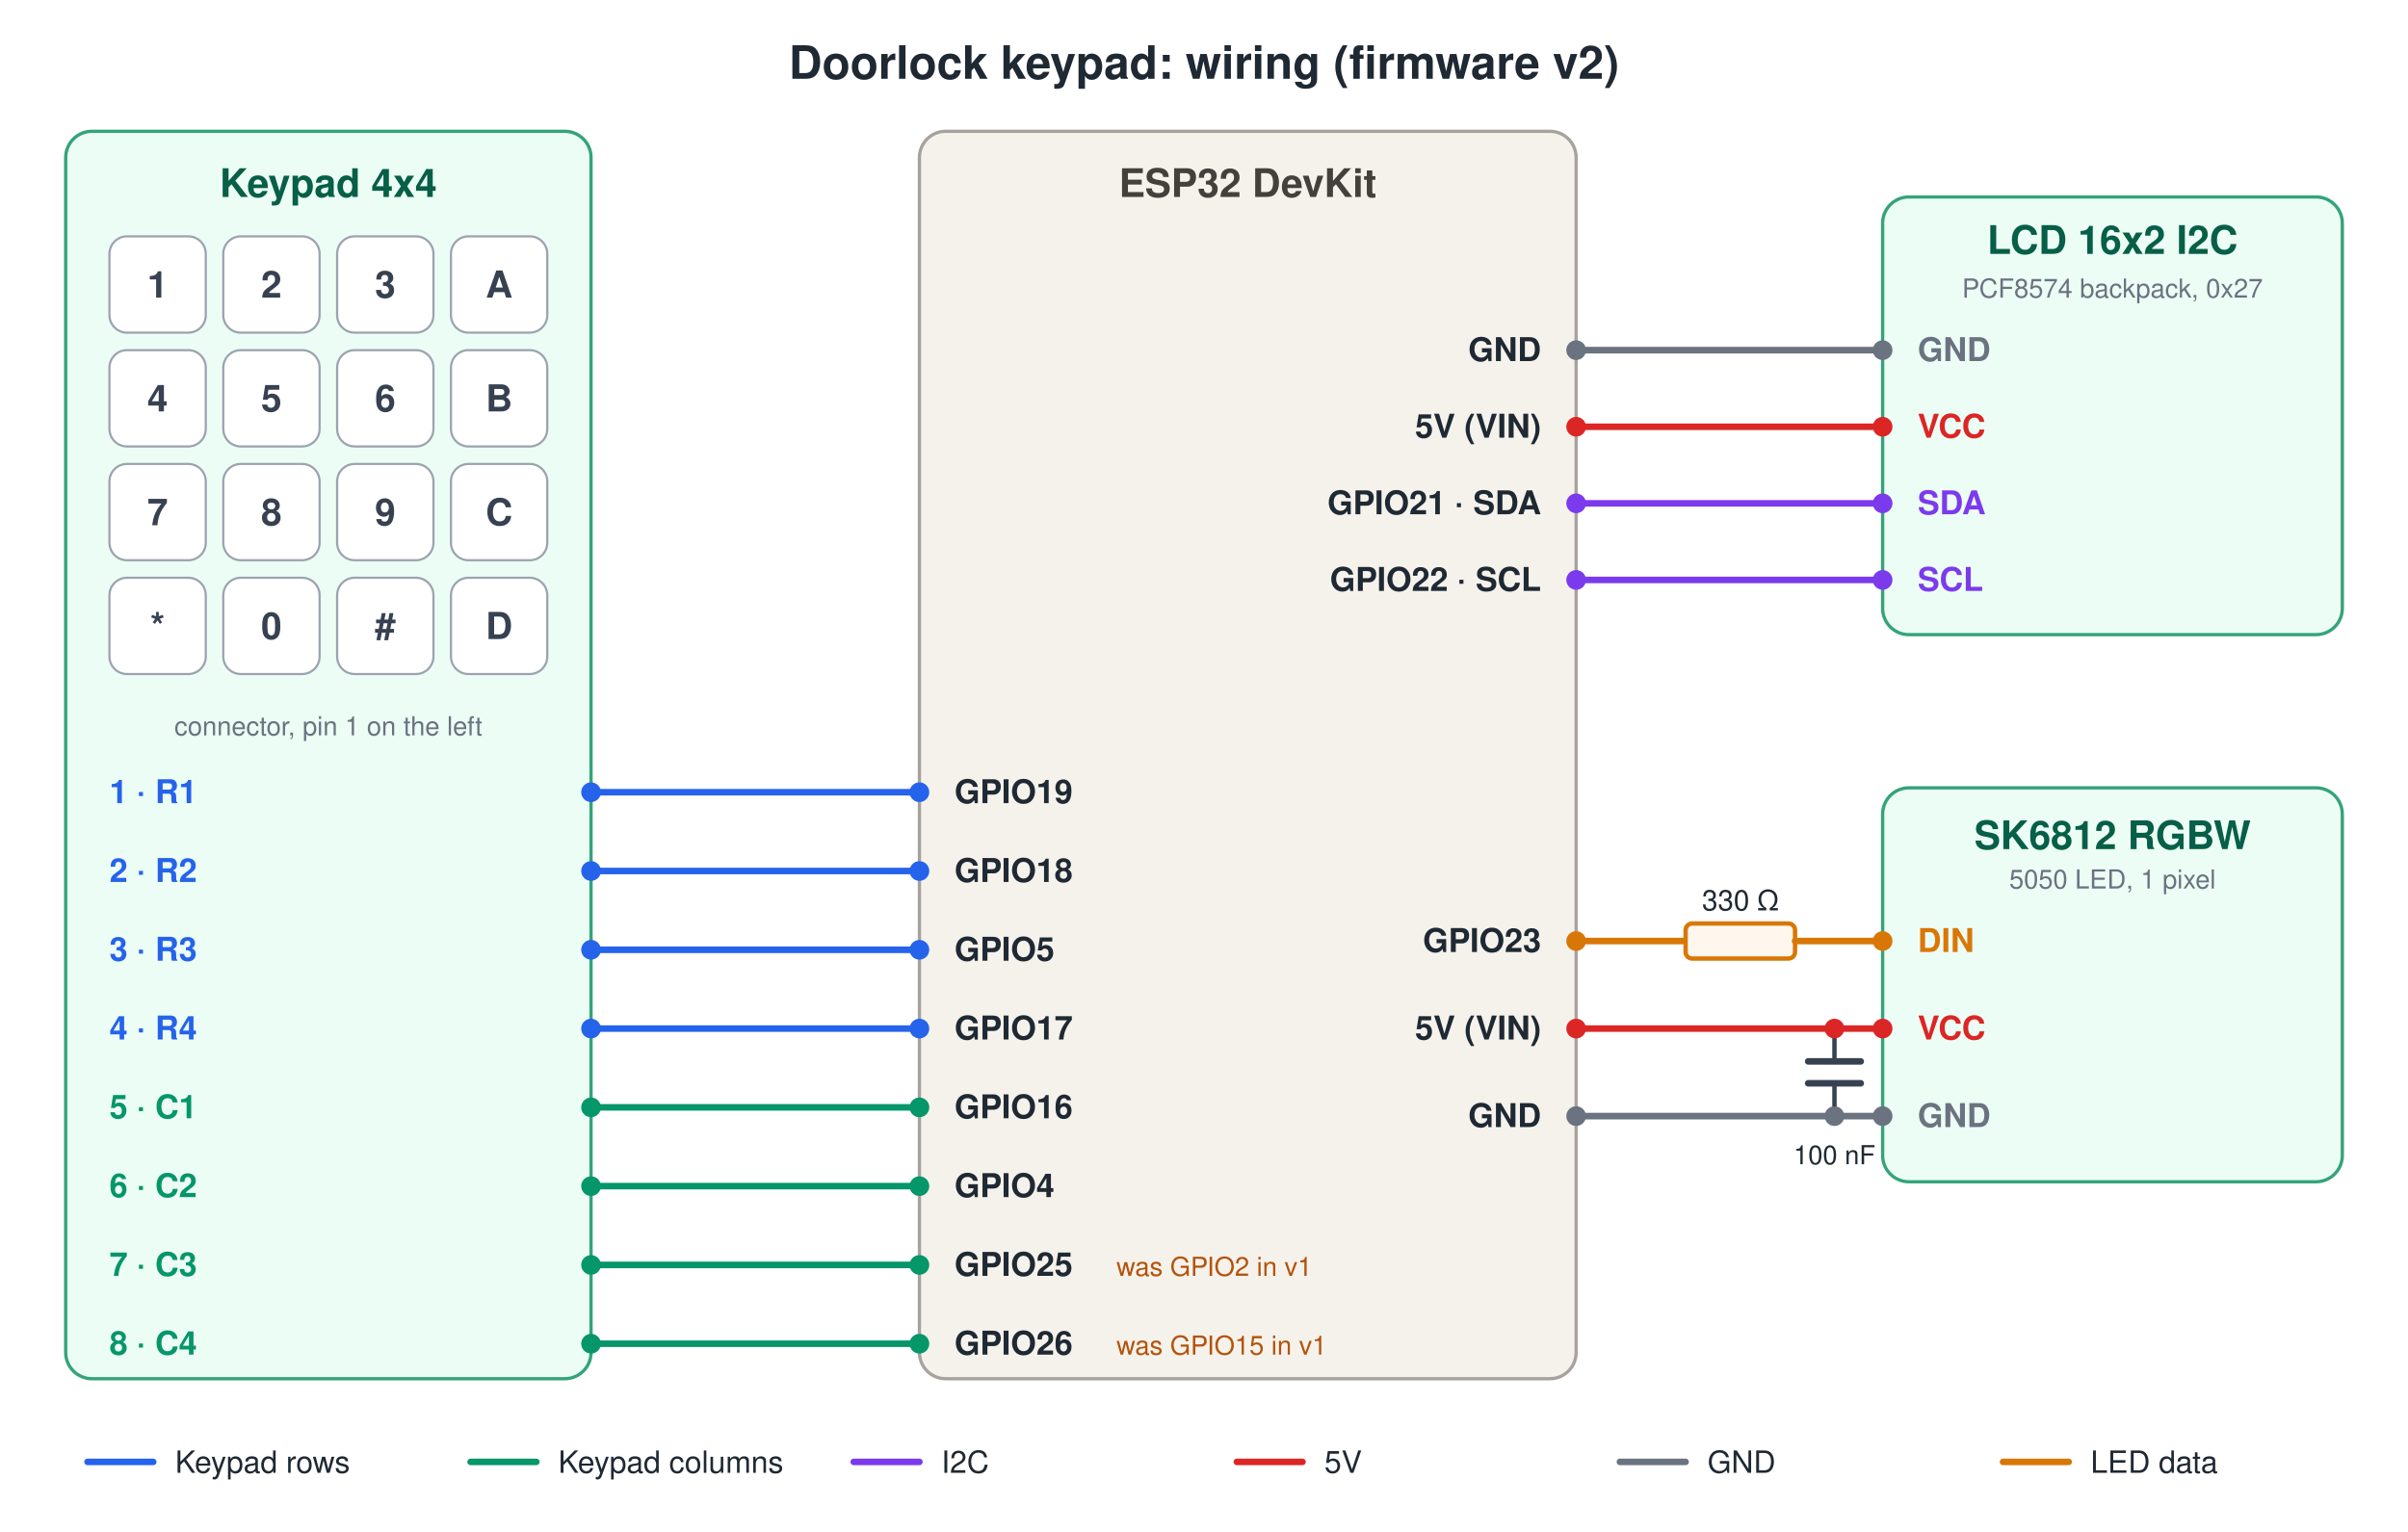
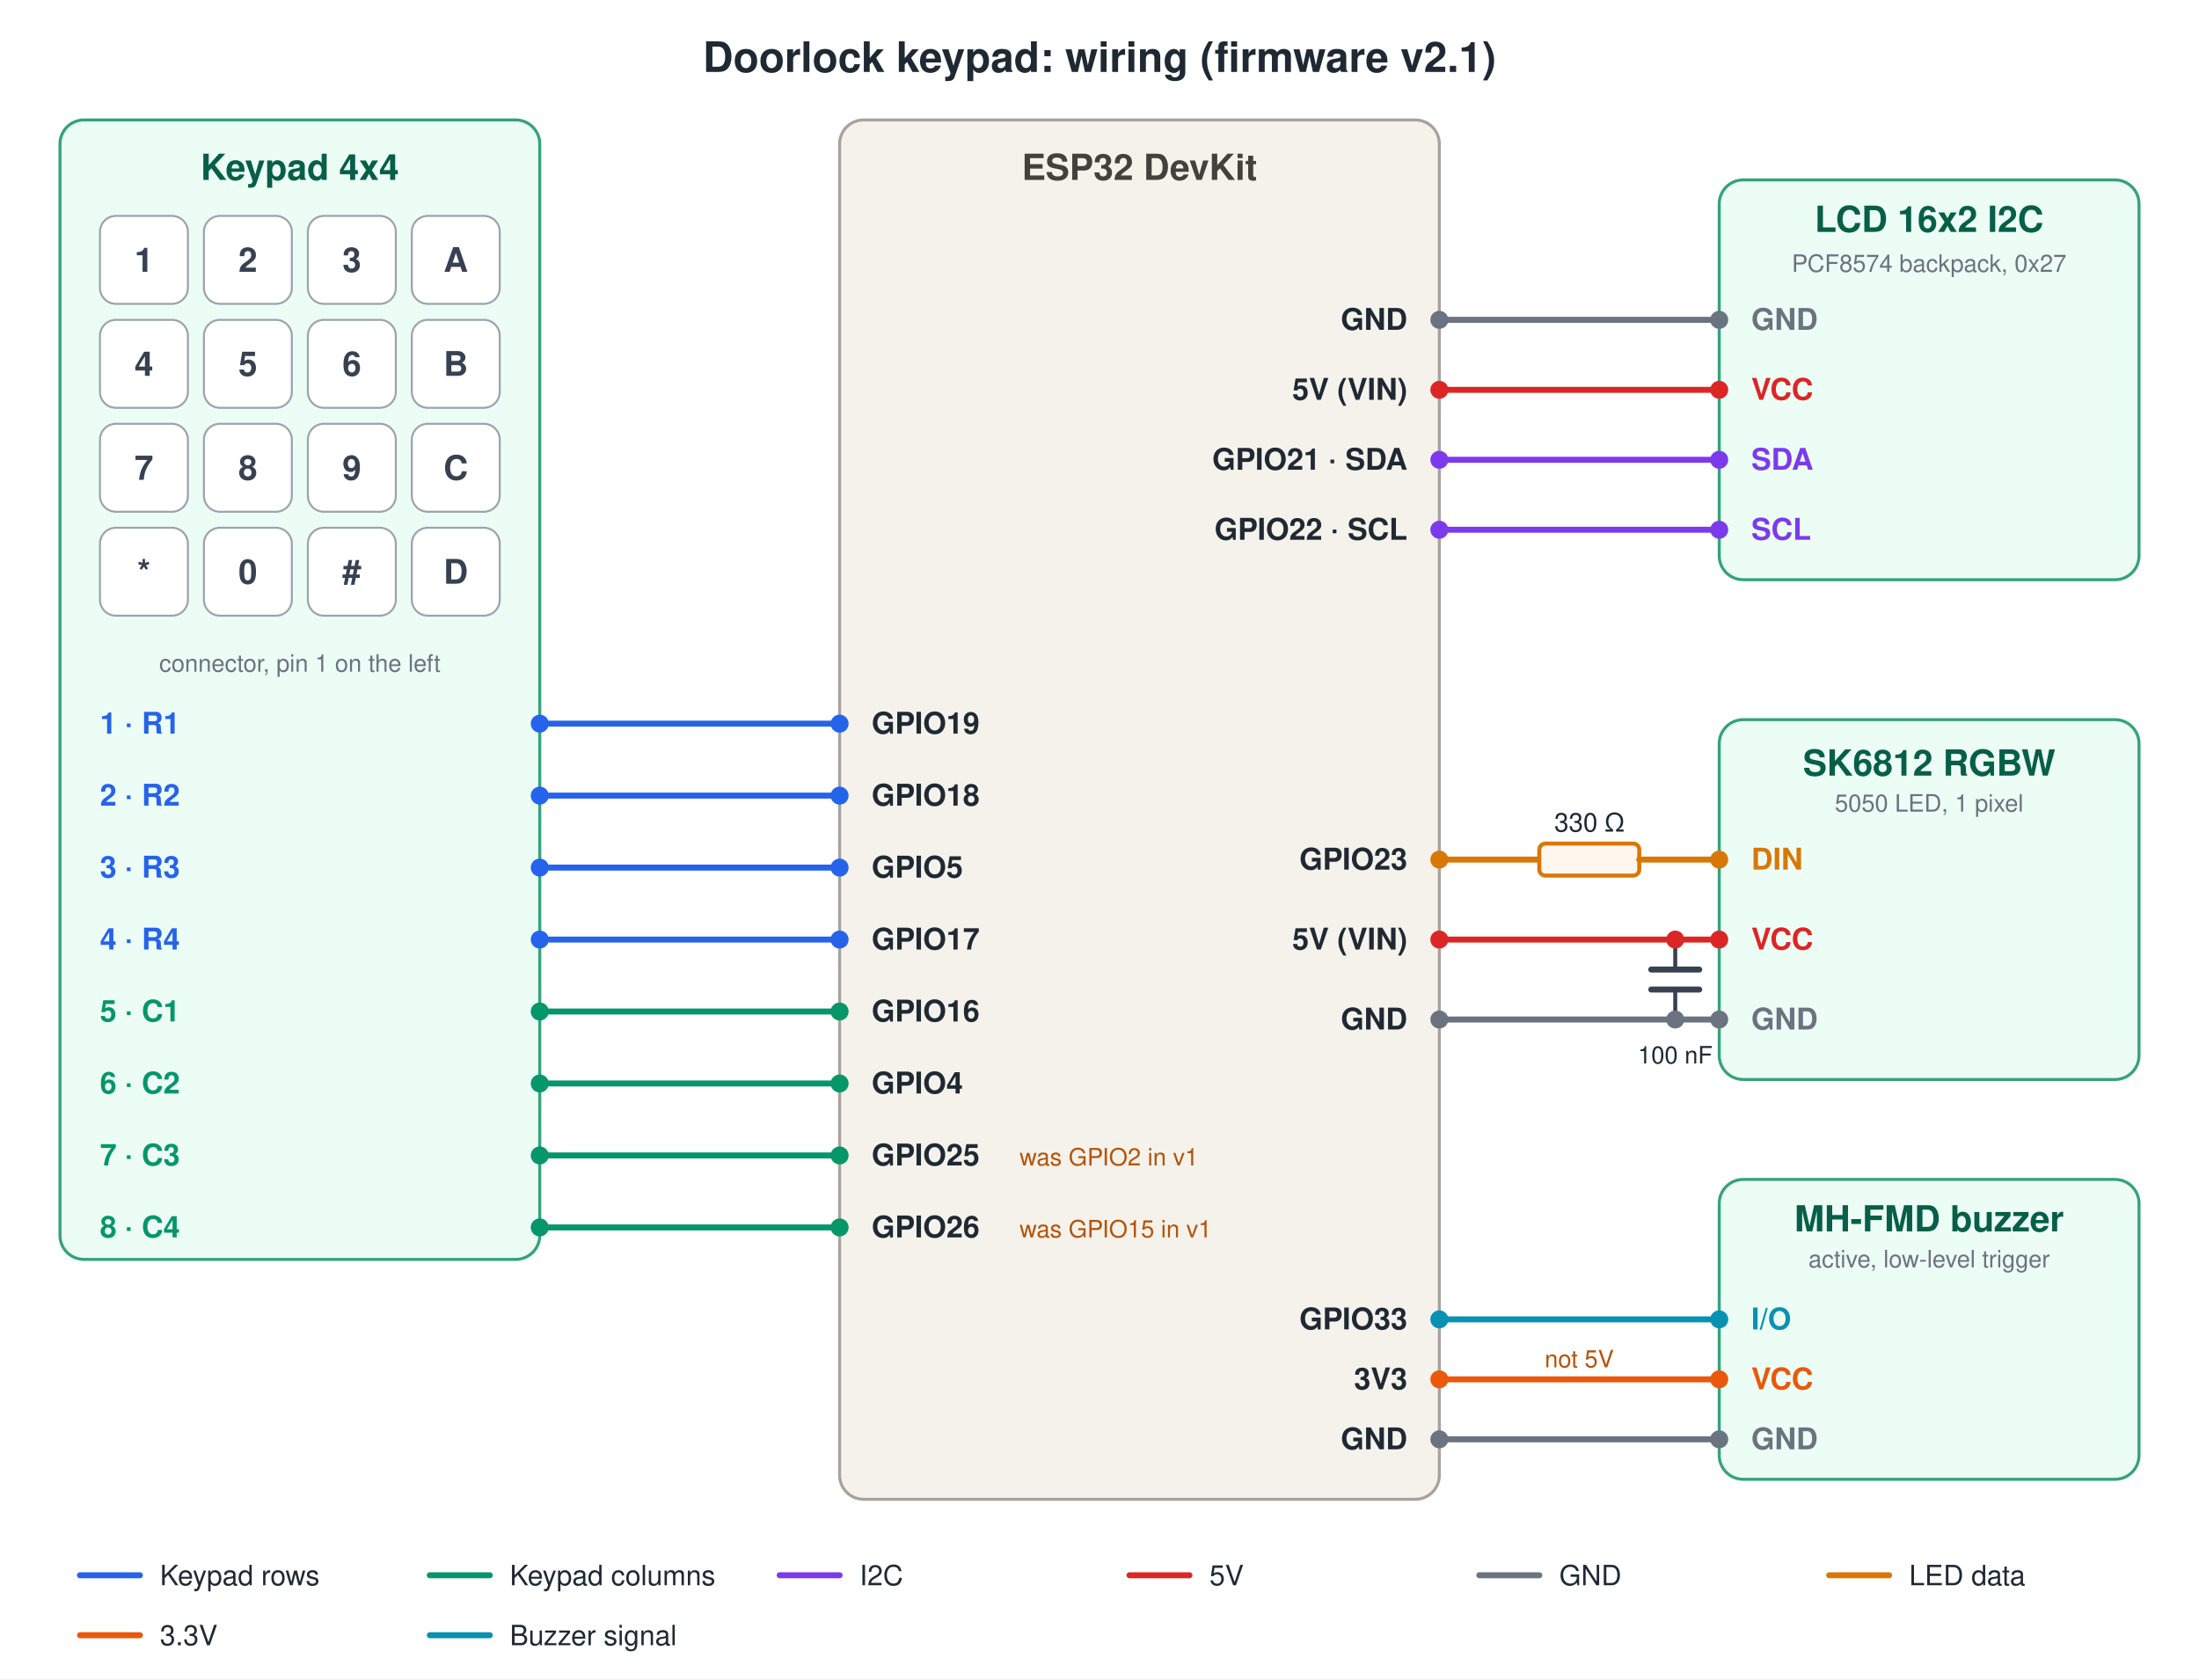
- <svg xmlns="http://www.w3.org/2000/svg" width="1100" height="700" viewBox="0 0 1100 700" font-family="Helvetica, Arial, sans-serif" font-size="15" fill="#1f2933">
-   <rect width="1100" height="700" fill="#ffffff" />
-   <text x="550" y="36" text-anchor="middle" font-size="21" font-weight="bold">Doorlock keypad: wiring (firmware v2)</text>
+ <svg xmlns="http://www.w3.org/2000/svg" width="1100" height="840" viewBox="0 0 1100 840" font-family="Helvetica, Arial, sans-serif" font-size="15" fill="#1f2933">
+   <rect width="1100" height="840" fill="#ffffff" />
+   <text x="550" y="36" text-anchor="middle" font-size="21" font-weight="bold">Doorlock keypad: wiring (firmware v2.1)</text>
  <rect x="30" y="60" width="240" height="570" rx="12" fill="#ecfdf5" stroke="#34a37a" stroke-width="1.5" />
  <text x="150" y="90" text-anchor="middle" font-size="18" font-weight="bold" fill="#065f46">Keypad 4x4</text>
  <rect x="50" y="108" width="44" height="44" rx="8" fill="#ffffff" stroke="#9ca3af" />
  <text x="72" y="136" text-anchor="middle" font-size="17" font-weight="bold" fill="#374151">1</text>
  <rect x="102" y="108" width="44" height="44" rx="8" fill="#ffffff" stroke="#9ca3af" />
  <text x="124" y="136" text-anchor="middle" font-size="17" font-weight="bold" fill="#374151">2</text>
  <rect x="154" y="108" width="44" height="44" rx="8" fill="#ffffff" stroke="#9ca3af" />
  <text x="176" y="136" text-anchor="middle" font-size="17" font-weight="bold" fill="#374151">3</text>
  <rect x="206" y="108" width="44" height="44" rx="8" fill="#ffffff" stroke="#9ca3af" />
  <text x="228" y="136" text-anchor="middle" font-size="17" font-weight="bold" fill="#374151">A</text>
  <rect x="50" y="160" width="44" height="44" rx="8" fill="#ffffff" stroke="#9ca3af" />
  <text x="72" y="188" text-anchor="middle" font-size="17" font-weight="bold" fill="#374151">4</text>
  <rect x="102" y="160" width="44" height="44" rx="8" fill="#ffffff" stroke="#9ca3af" />
  <text x="124" y="188" text-anchor="middle" font-size="17" font-weight="bold" fill="#374151">5</text>
  <rect x="154" y="160" width="44" height="44" rx="8" fill="#ffffff" stroke="#9ca3af" />
  <text x="176" y="188" text-anchor="middle" font-size="17" font-weight="bold" fill="#374151">6</text>
  <rect x="206" y="160" width="44" height="44" rx="8" fill="#ffffff" stroke="#9ca3af" />
  <text x="228" y="188" text-anchor="middle" font-size="17" font-weight="bold" fill="#374151">B</text>
  <rect x="50" y="212" width="44" height="44" rx="8" fill="#ffffff" stroke="#9ca3af" />
  <text x="72" y="240" text-anchor="middle" font-size="17" font-weight="bold" fill="#374151">7</text>
  <rect x="102" y="212" width="44" height="44" rx="8" fill="#ffffff" stroke="#9ca3af" />
  <text x="124" y="240" text-anchor="middle" font-size="17" font-weight="bold" fill="#374151">8</text>
  <rect x="154" y="212" width="44" height="44" rx="8" fill="#ffffff" stroke="#9ca3af" />
  <text x="176" y="240" text-anchor="middle" font-size="17" font-weight="bold" fill="#374151">9</text>
  <rect x="206" y="212" width="44" height="44" rx="8" fill="#ffffff" stroke="#9ca3af" />
  <text x="228" y="240" text-anchor="middle" font-size="17" font-weight="bold" fill="#374151">C</text>
  <rect x="50" y="264" width="44" height="44" rx="8" fill="#ffffff" stroke="#9ca3af" />
  <text x="72" y="292" text-anchor="middle" font-size="17" font-weight="bold" fill="#374151">*</text>
  <rect x="102" y="264" width="44" height="44" rx="8" fill="#ffffff" stroke="#9ca3af" />
  <text x="124" y="292" text-anchor="middle" font-size="17" font-weight="bold" fill="#374151">0</text>
  <rect x="154" y="264" width="44" height="44" rx="8" fill="#ffffff" stroke="#9ca3af" />
  <text x="176" y="292" text-anchor="middle" font-size="17" font-weight="bold" fill="#374151">#</text>
  <rect x="206" y="264" width="44" height="44" rx="8" fill="#ffffff" stroke="#9ca3af" />
  <text x="228" y="292" text-anchor="middle" font-size="17" font-weight="bold" fill="#374151">D</text>
  <text x="150" y="336" text-anchor="middle" font-size="12" fill="#6b7280">connector, pin 1 on the left</text>
-   <rect x="420" y="60" width="300" height="570" rx="12" fill="#f5f2ec" stroke="#a8a29e" stroke-width="1.5" />
+   <rect x="420" y="60" width="300" height="690" rx="12" fill="#f5f2ec" stroke="#a8a29e" stroke-width="1.5" />
  <text x="570" y="90" text-anchor="middle" font-size="18" font-weight="bold" fill="#44403c">ESP32 DevKit</text>
  <text x="50" y="367" fill="#2563eb" font-weight="bold">1 · R1</text>
  <line x1="270" y1="362" x2="420" y2="362" stroke="#2563eb" stroke-width="3" stroke-linecap="round" />
  <circle cx="270" cy="362" r="4.5" fill="#2563eb" />
  <circle cx="420" cy="362" r="4.5" fill="#2563eb" />
  <text x="436" y="367" font-weight="bold">GPIO19</text>
  <text x="50" y="403" fill="#2563eb" font-weight="bold">2 · R2</text>
  <line x1="270" y1="398" x2="420" y2="398" stroke="#2563eb" stroke-width="3" stroke-linecap="round" />
  <circle cx="270" cy="398" r="4.5" fill="#2563eb" />
  <circle cx="420" cy="398" r="4.5" fill="#2563eb" />
  <text x="436" y="403" font-weight="bold">GPIO18</text>
  <text x="50" y="439" fill="#2563eb" font-weight="bold">3 · R3</text>
  <line x1="270" y1="434" x2="420" y2="434" stroke="#2563eb" stroke-width="3" stroke-linecap="round" />
  <circle cx="270" cy="434" r="4.5" fill="#2563eb" />
  <circle cx="420" cy="434" r="4.5" fill="#2563eb" />
  <text x="436" y="439" font-weight="bold">GPIO5</text>
  <text x="50" y="475" fill="#2563eb" font-weight="bold">4 · R4</text>
  <line x1="270" y1="470" x2="420" y2="470" stroke="#2563eb" stroke-width="3" stroke-linecap="round" />
  <circle cx="270" cy="470" r="4.5" fill="#2563eb" />
  <circle cx="420" cy="470" r="4.5" fill="#2563eb" />
  <text x="436" y="475" font-weight="bold">GPIO17</text>
  <text x="50" y="511" fill="#059669" font-weight="bold">5 · C1</text>
  <line x1="270" y1="506" x2="420" y2="506" stroke="#059669" stroke-width="3" stroke-linecap="round" />
  <circle cx="270" cy="506" r="4.5" fill="#059669" />
  <circle cx="420" cy="506" r="4.5" fill="#059669" />
  <text x="436" y="511" font-weight="bold">GPIO16</text>
  <text x="50" y="547" fill="#059669" font-weight="bold">6 · C2</text>
  <line x1="270" y1="542" x2="420" y2="542" stroke="#059669" stroke-width="3" stroke-linecap="round" />
  <circle cx="270" cy="542" r="4.5" fill="#059669" />
  <circle cx="420" cy="542" r="4.5" fill="#059669" />
  <text x="436" y="547" font-weight="bold">GPIO4</text>
  <text x="50" y="583" fill="#059669" font-weight="bold">7 · C3</text>
  <line x1="270" y1="578" x2="420" y2="578" stroke="#059669" stroke-width="3" stroke-linecap="round" />
  <circle cx="270" cy="578" r="4.5" fill="#059669" />
  <circle cx="420" cy="578" r="4.5" fill="#059669" />
  <text x="436" y="583" font-weight="bold">GPIO25</text>
  <text x="510" y="583" font-size="12" fill="#b45309">was GPIO2 in v1</text>
  <text x="50" y="619" fill="#059669" font-weight="bold">8 · C4</text>
  <line x1="270" y1="614" x2="420" y2="614" stroke="#059669" stroke-width="3" stroke-linecap="round" />
  <circle cx="270" cy="614" r="4.5" fill="#059669" />
  <circle cx="420" cy="614" r="4.5" fill="#059669" />
  <text x="436" y="619" font-weight="bold">GPIO26</text>
  <text x="510" y="619" font-size="12" fill="#b45309">was GPIO15 in v1</text>
  <rect x="860" y="90" width="210" height="200" rx="12" fill="#ecfdf5" stroke="#34a37a" stroke-width="1.5" />
  <text x="965" y="116" text-anchor="middle" font-size="18" font-weight="bold" fill="#065f46">LCD 16x2 I2C</text>
  <text x="965" y="136" text-anchor="middle" font-size="12" fill="#6b7280">PCF8574 backpack, 0x27</text>
  <rect x="860" y="360" width="210" height="180" rx="12" fill="#ecfdf5" stroke="#34a37a" stroke-width="1.5" />
  <text x="965" y="388" text-anchor="middle" font-size="18" font-weight="bold" fill="#065f46">SK6812 RGBW</text>
  <text x="965" y="406" text-anchor="middle" font-size="12" fill="#6b7280">5050 LED, 1 pixel</text>
  <text x="704" y="165" text-anchor="end" font-weight="bold">GND</text>
  <text x="876" y="165" fill="#6b7280" font-weight="bold">GND</text>
  <line x1="720" y1="160" x2="860" y2="160" stroke="#6b7280" stroke-width="3" stroke-linecap="round" />
  <circle cx="720" cy="160" r="4.5" fill="#6b7280" />
  <circle cx="860" cy="160" r="4.5" fill="#6b7280" />
  <text x="704" y="200" text-anchor="end" font-weight="bold">5V (VIN)</text>
  <text x="876" y="200" fill="#dc2626" font-weight="bold">VCC</text>
  <line x1="720" y1="195" x2="860" y2="195" stroke="#dc2626" stroke-width="3" stroke-linecap="round" />
  <circle cx="720" cy="195" r="4.5" fill="#dc2626" />
  <circle cx="860" cy="195" r="4.5" fill="#dc2626" />
  <text x="704" y="235" text-anchor="end" font-weight="bold">GPIO21 · SDA</text>
  <text x="876" y="235" fill="#7c3aed" font-weight="bold">SDA</text>
  <line x1="720" y1="230" x2="860" y2="230" stroke="#7c3aed" stroke-width="3" stroke-linecap="round" />
  <circle cx="720" cy="230" r="4.5" fill="#7c3aed" />
  <circle cx="860" cy="230" r="4.5" fill="#7c3aed" />
  <text x="704" y="270" text-anchor="end" font-weight="bold">GPIO22 · SCL</text>
  <text x="876" y="270" fill="#7c3aed" font-weight="bold">SCL</text>
  <line x1="720" y1="265" x2="860" y2="265" stroke="#7c3aed" stroke-width="3" stroke-linecap="round" />
  <circle cx="720" cy="265" r="4.5" fill="#7c3aed" />
  <circle cx="860" cy="265" r="4.5" fill="#7c3aed" />
  <text x="704" y="435" text-anchor="end" font-weight="bold">GPIO23</text>
  <text x="876" y="435" fill="#d97706" font-weight="bold">DIN</text>
  <line x1="720" y1="430" x2="770" y2="430" stroke="#d97706" stroke-width="3" stroke-linecap="round" />
  <rect x="770" y="422" width="50" height="16" rx="3" fill="#fff7ed" stroke="#d97706" stroke-width="2" />
  <line x1="820" y1="430" x2="860" y2="430" stroke="#d97706" stroke-width="3" stroke-linecap="round" />
  <text x="795" y="416" text-anchor="middle" font-size="13">330 Ω</text>
  <circle cx="720" cy="430" r="4.5" fill="#d97706" />
  <circle cx="860" cy="430" r="4.5" fill="#d97706" />
  <text x="704" y="475" text-anchor="end" font-weight="bold">5V (VIN)</text>
  <text x="876" y="475" fill="#dc2626" font-weight="bold">VCC</text>
  <line x1="720" y1="470" x2="860" y2="470" stroke="#dc2626" stroke-width="3" stroke-linecap="round" />
  <circle cx="720" cy="470" r="4.5" fill="#dc2626" />
  <circle cx="860" cy="470" r="4.5" fill="#dc2626" />
  <text x="704" y="515" text-anchor="end" font-weight="bold">GND</text>
  <text x="876" y="515" fill="#6b7280" font-weight="bold">GND</text>
  <line x1="720" y1="510" x2="860" y2="510" stroke="#6b7280" stroke-width="3" stroke-linecap="round" />
  <circle cx="720" cy="510" r="4.5" fill="#6b7280" />
  <circle cx="860" cy="510" r="4.5" fill="#6b7280" />
  <line x1="838" y1="470" x2="838" y2="485" stroke="#374151" stroke-width="2" stroke-linecap="round" />
  <line x1="826" y1="485" x2="850" y2="485" stroke="#374151" stroke-width="3" stroke-linecap="round" />
  <line x1="826" y1="495" x2="850" y2="495" stroke="#374151" stroke-width="3" stroke-linecap="round" />
  <line x1="838" y1="495" x2="838" y2="510" stroke="#374151" stroke-width="2" stroke-linecap="round" />
  <circle cx="838" cy="470" r="4.5" fill="#dc2626" />
  <circle cx="838" cy="510" r="4.5" fill="#6b7280" />
  <text x="838" y="532" text-anchor="middle" font-size="12">100 nF</text>
-   <line x1="40" y1="668" x2="70" y2="668" stroke="#2563eb" stroke-width="3" stroke-linecap="round" />
-   <text x="80" y="673" font-size="14">Keypad rows</text>
-   <line x1="215" y1="668" x2="245" y2="668" stroke="#059669" stroke-width="3" stroke-linecap="round" />
-   <text x="255" y="673" font-size="14">Keypad columns</text>
-   <line x1="390" y1="668" x2="420" y2="668" stroke="#7c3aed" stroke-width="3" stroke-linecap="round" />
-   <text x="430" y="673" font-size="14">I2C</text>
-   <line x1="565" y1="668" x2="595" y2="668" stroke="#dc2626" stroke-width="3" stroke-linecap="round" />
-   <text x="605" y="673" font-size="14">5V</text>
-   <line x1="740" y1="668" x2="770" y2="668" stroke="#6b7280" stroke-width="3" stroke-linecap="round" />
-   <text x="780" y="673" font-size="14">GND</text>
-   <line x1="915" y1="668" x2="945" y2="668" stroke="#d97706" stroke-width="3" stroke-linecap="round" />
-   <text x="955" y="673" font-size="14">LED data</text>
+   <rect x="860" y="590" width="210" height="150" rx="12" fill="#ecfdf5" stroke="#34a37a" stroke-width="1.5" />
+   <text x="965" y="616" text-anchor="middle" font-size="18" font-weight="bold" fill="#065f46">MH-FMD buzzer</text>
+   <text x="965" y="634" text-anchor="middle" font-size="12" fill="#6b7280">active, low-level trigger</text>
+   <text x="704" y="665" text-anchor="end" font-weight="bold">GPIO33</text>
+   <text x="876" y="665" fill="#0891b2" font-weight="bold">I/O</text>
+   <line x1="720" y1="660" x2="860" y2="660" stroke="#0891b2" stroke-width="3" stroke-linecap="round" />
+   <circle cx="720" cy="660" r="4.5" fill="#0891b2" />
+   <circle cx="860" cy="660" r="4.5" fill="#0891b2" />
+   <text x="704" y="695" text-anchor="end" font-weight="bold">3V3</text>
+   <text x="876" y="695" fill="#ea580c" font-weight="bold">VCC</text>
+   <line x1="720" y1="690" x2="860" y2="690" stroke="#ea580c" stroke-width="3" stroke-linecap="round" />
+   <circle cx="720" cy="690" r="4.5" fill="#ea580c" />
+   <circle cx="860" cy="690" r="4.5" fill="#ea580c" />
+   <text x="790" y="684" text-anchor="middle" font-size="12" fill="#b45309">not 5V</text>
+   <text x="704" y="725" text-anchor="end" font-weight="bold">GND</text>
+   <text x="876" y="725" fill="#6b7280" font-weight="bold">GND</text>
+   <line x1="720" y1="720" x2="860" y2="720" stroke="#6b7280" stroke-width="3" stroke-linecap="round" />
+   <circle cx="720" cy="720" r="4.5" fill="#6b7280" />
+   <circle cx="860" cy="720" r="4.5" fill="#6b7280" />
+   <line x1="40" y1="788" x2="70" y2="788" stroke="#2563eb" stroke-width="3" stroke-linecap="round" />
+   <text x="80" y="793" font-size="14">Keypad rows</text>
+   <line x1="215" y1="788" x2="245" y2="788" stroke="#059669" stroke-width="3" stroke-linecap="round" />
+   <text x="255" y="793" font-size="14">Keypad columns</text>
+   <line x1="390" y1="788" x2="420" y2="788" stroke="#7c3aed" stroke-width="3" stroke-linecap="round" />
+   <text x="430" y="793" font-size="14">I2C</text>
+   <line x1="565" y1="788" x2="595" y2="788" stroke="#dc2626" stroke-width="3" stroke-linecap="round" />
+   <text x="605" y="793" font-size="14">5V</text>
+   <line x1="740" y1="788" x2="770" y2="788" stroke="#6b7280" stroke-width="3" stroke-linecap="round" />
+   <text x="780" y="793" font-size="14">GND</text>
+   <line x1="915" y1="788" x2="945" y2="788" stroke="#d97706" stroke-width="3" stroke-linecap="round" />
+   <text x="955" y="793" font-size="14">LED data</text>
+   <line x1="40" y1="818" x2="70" y2="818" stroke="#ea580c" stroke-width="3" stroke-linecap="round" />
+   <text x="80" y="823" font-size="14">3.3V</text>
+   <line x1="215" y1="818" x2="245" y2="818" stroke="#0891b2" stroke-width="3" stroke-linecap="round" />
+   <text x="255" y="823" font-size="14">Buzzer signal</text>
</svg>
